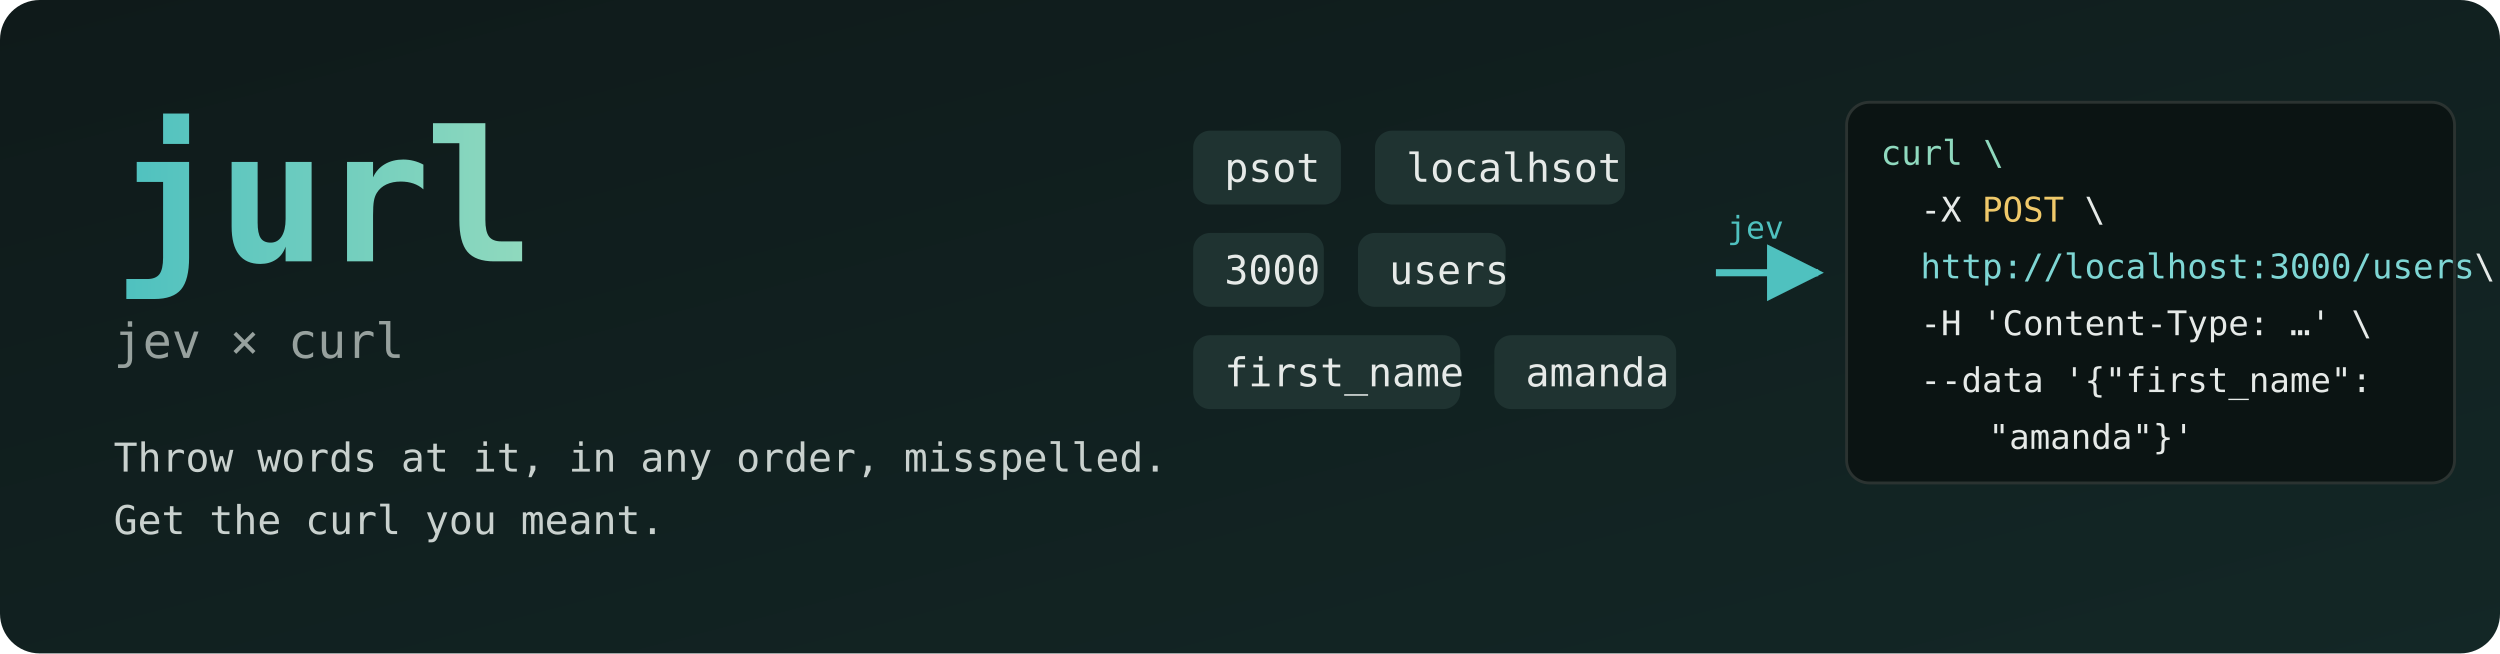
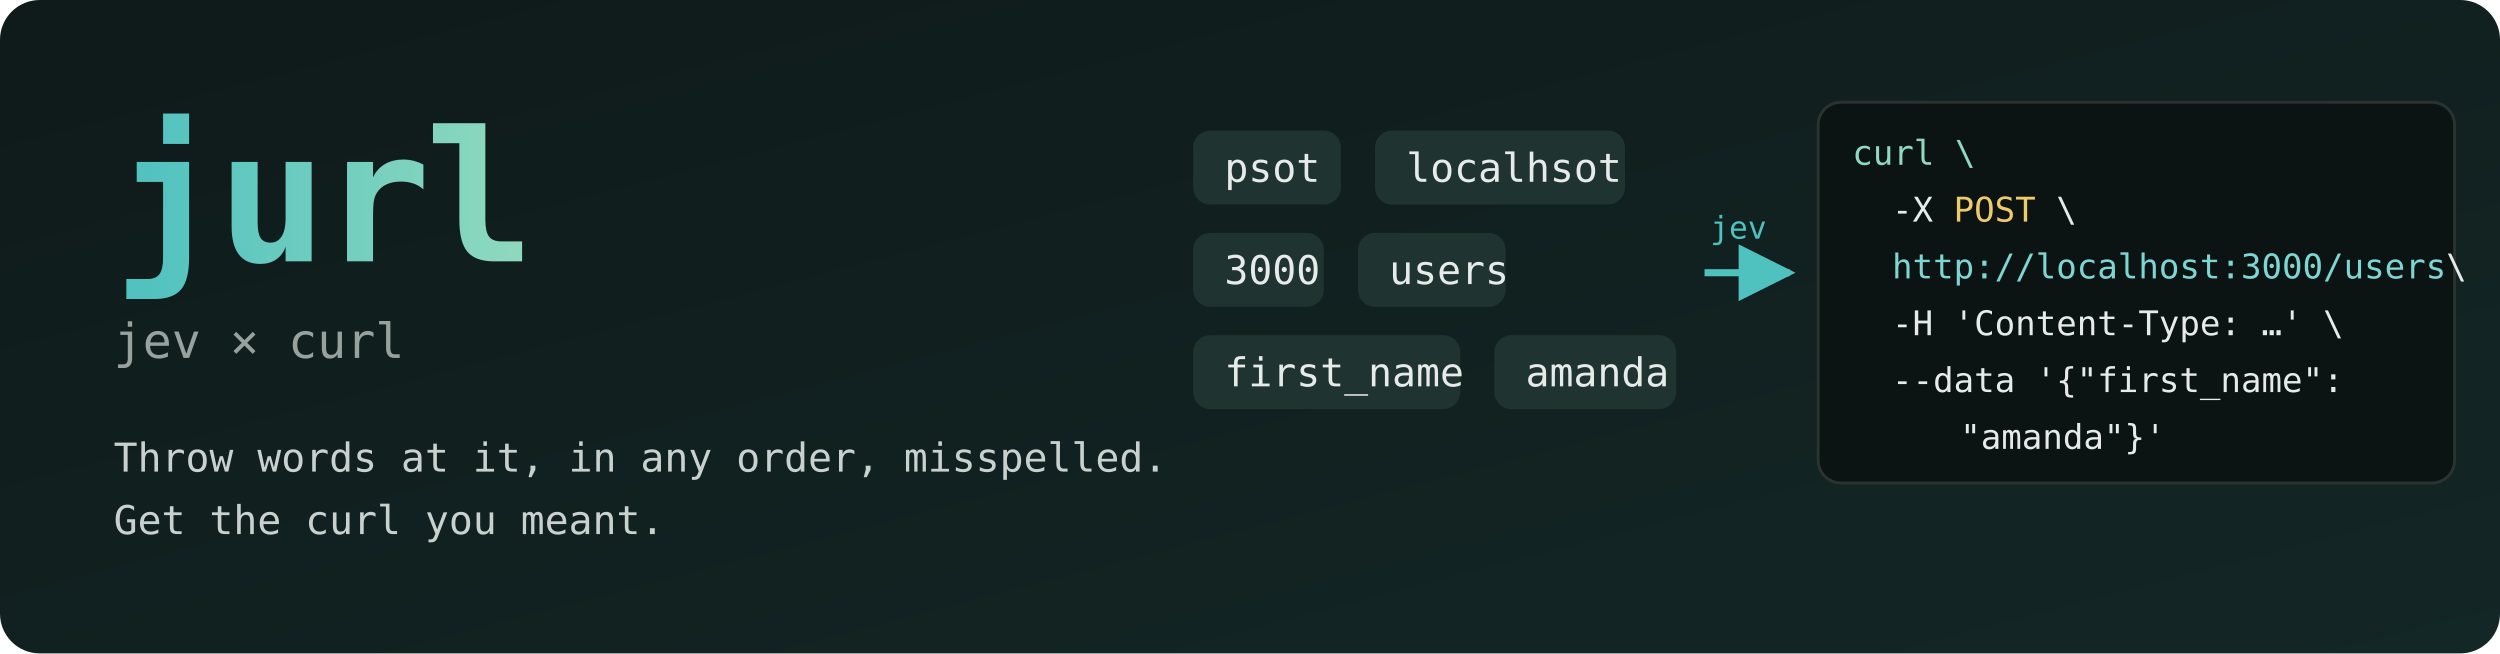
<svg xmlns="http://www.w3.org/2000/svg" width="880" height="230" viewBox="0 0 880 230" font-family="ui-monospace, SFMono-Regular, Menlo, Consolas, monospace">
  <defs>
    <linearGradient id="bg" x1="0" y1="0" x2="1" y2="1">
      <stop offset="0" stop-color="#0f1a1a" />
      <stop offset="1" stop-color="#132726" />
    </linearGradient>
    <linearGradient id="accent" x1="0" y1="0" x2="1" y2="0">
      <stop offset="0" stop-color="#4fc1bf" />
      <stop offset="1" stop-color="#8fd9be" />
    </linearGradient>
    <marker id="arrow" viewBox="0 0 10 10" refX="9" refY="5" markerWidth="8" markerHeight="8" orient="auto-start-reverse">
      <path d="M0,0 L10,5 L0,10 z" fill="#4fc1bf" />
    </marker>
  </defs>
  <rect width="880" height="230" rx="14" fill="url(#bg)" />
  <text x="40" y="92" font-size="64" font-weight="700" fill="url(#accent)" letter-spacing="-2">jurl</text>
  <text x="40" y="126" font-size="17" fill="#97a19e">jev × curl</text>
  <text x="40" y="166" font-size="14" fill="#c9d1ce">Throw words at it, in any order, misspelled.</text>
  <text x="40" y="188" font-size="14" fill="#c9d1ce">Get the curl you meant.</text>
  <g font-size="14" fill="#e6eae8">
    <rect x="420" y="46" width="52" height="26" rx="6" fill="#1f3331" />
    <text x="431" y="64">psot</text>
    <rect x="484" y="46" width="88" height="26" rx="6" fill="#1f3331" />
    <text x="495" y="64">localhsot</text>
    <rect x="420" y="82" width="46" height="26" rx="6" fill="#1f3331" />
    <text x="431" y="100">3000</text>
    <rect x="478" y="82" width="52" height="26" rx="6" fill="#1f3331" />
    <text x="489" y="100">users</text>
    <rect x="420" y="118" width="94" height="26" rx="6" fill="#1f3331" />
    <text x="431" y="136">first_name</text>
    <rect x="526" y="118" width="64" height="26" rx="6" fill="#1f3331" />
    <text x="537" y="136">amanda</text>
  </g>
-   <path d="M604,96 L640,96" stroke="#4fc1bf" stroke-width="2.5" marker-end="url(#arrow)" />
-   <text x="608" y="84" font-size="11" fill="#4fc1bf">jev</text>
+   <path d="M600,96 L630,96" stroke="#4fc1bf" stroke-width="2.5" marker-end="url(#arrow)" />
+   <text x="602" y="84" font-size="11" fill="#4fc1bf">jev</text>
  <g font-size="12" fill="#e6eae8">
-     <rect x="650" y="36" width="214" height="134" rx="8" fill="#0b1413" stroke="#2b3331" />
-     <text x="662" y="58" fill="#8fd9be">curl \</text>
-     <text x="676" y="78">-X <tspan fill="#f0c96a">POST</tspan> \</text>
-     <text x="676" y="98" fill="#7ed6d4">http://localhost:3000/users<tspan fill="#e6eae8"> \</tspan>
+     <rect x="640" y="36" width="224" height="134" rx="8" fill="#0b1413" stroke="#2b3331" />
+     <text x="652" y="58" fill="#8fd9be">curl \</text>
+     <text x="666" y="78">-X <tspan fill="#f0c96a">POST</tspan> \</text>
+     <text x="666" y="98" fill="#7ed6d4" textLength="186" lengthAdjust="spacingAndGlyphs">http://localhost:3000/users<tspan fill="#e6eae8"> \</tspan>
    </text>
-     <text x="676" y="118">-H 'Content-Type: …' \</text>
-     <text x="676" y="138">--data '{"first_name":</text>
-     <text x="700" y="158">"amanda"}'</text>
+     <text x="666" y="118" textLength="160" lengthAdjust="spacingAndGlyphs">-H 'Content-Type: …' \</text>
+     <text x="666" y="138" textLength="170" lengthAdjust="spacingAndGlyphs">--data '{"first_name":</text>
+     <text x="690" y="158">"amanda"}'</text>
  </g>
</svg>
